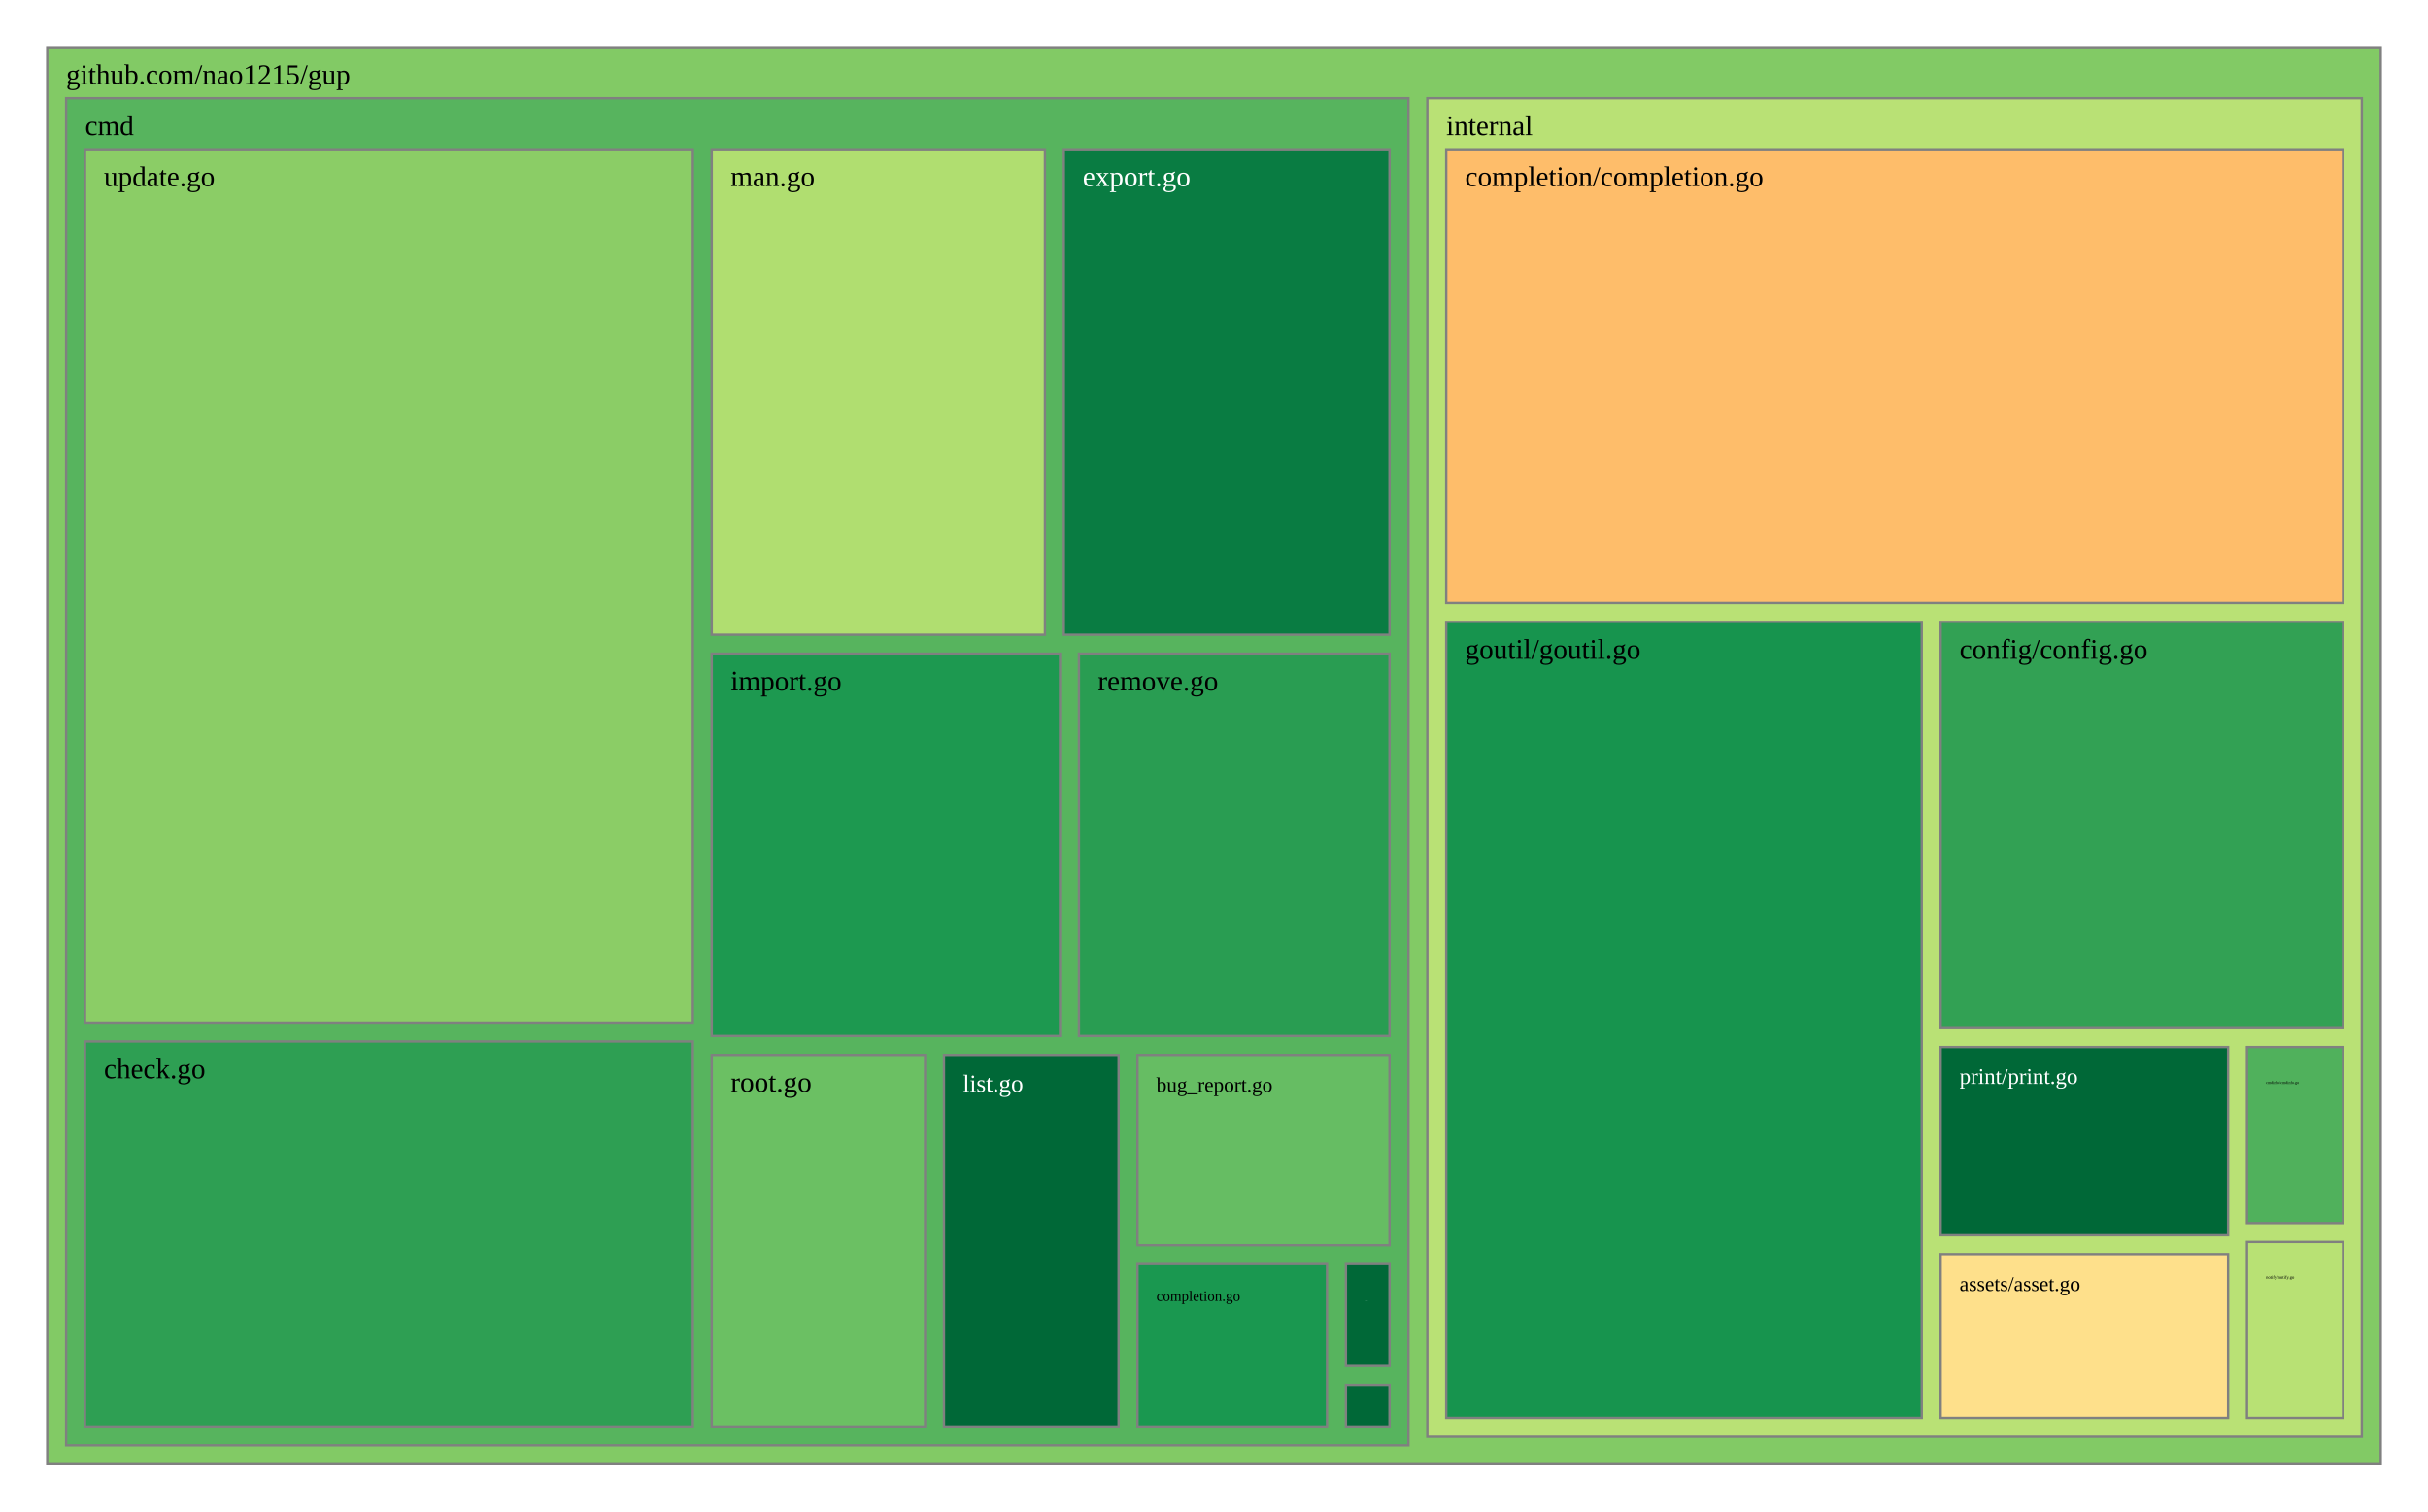
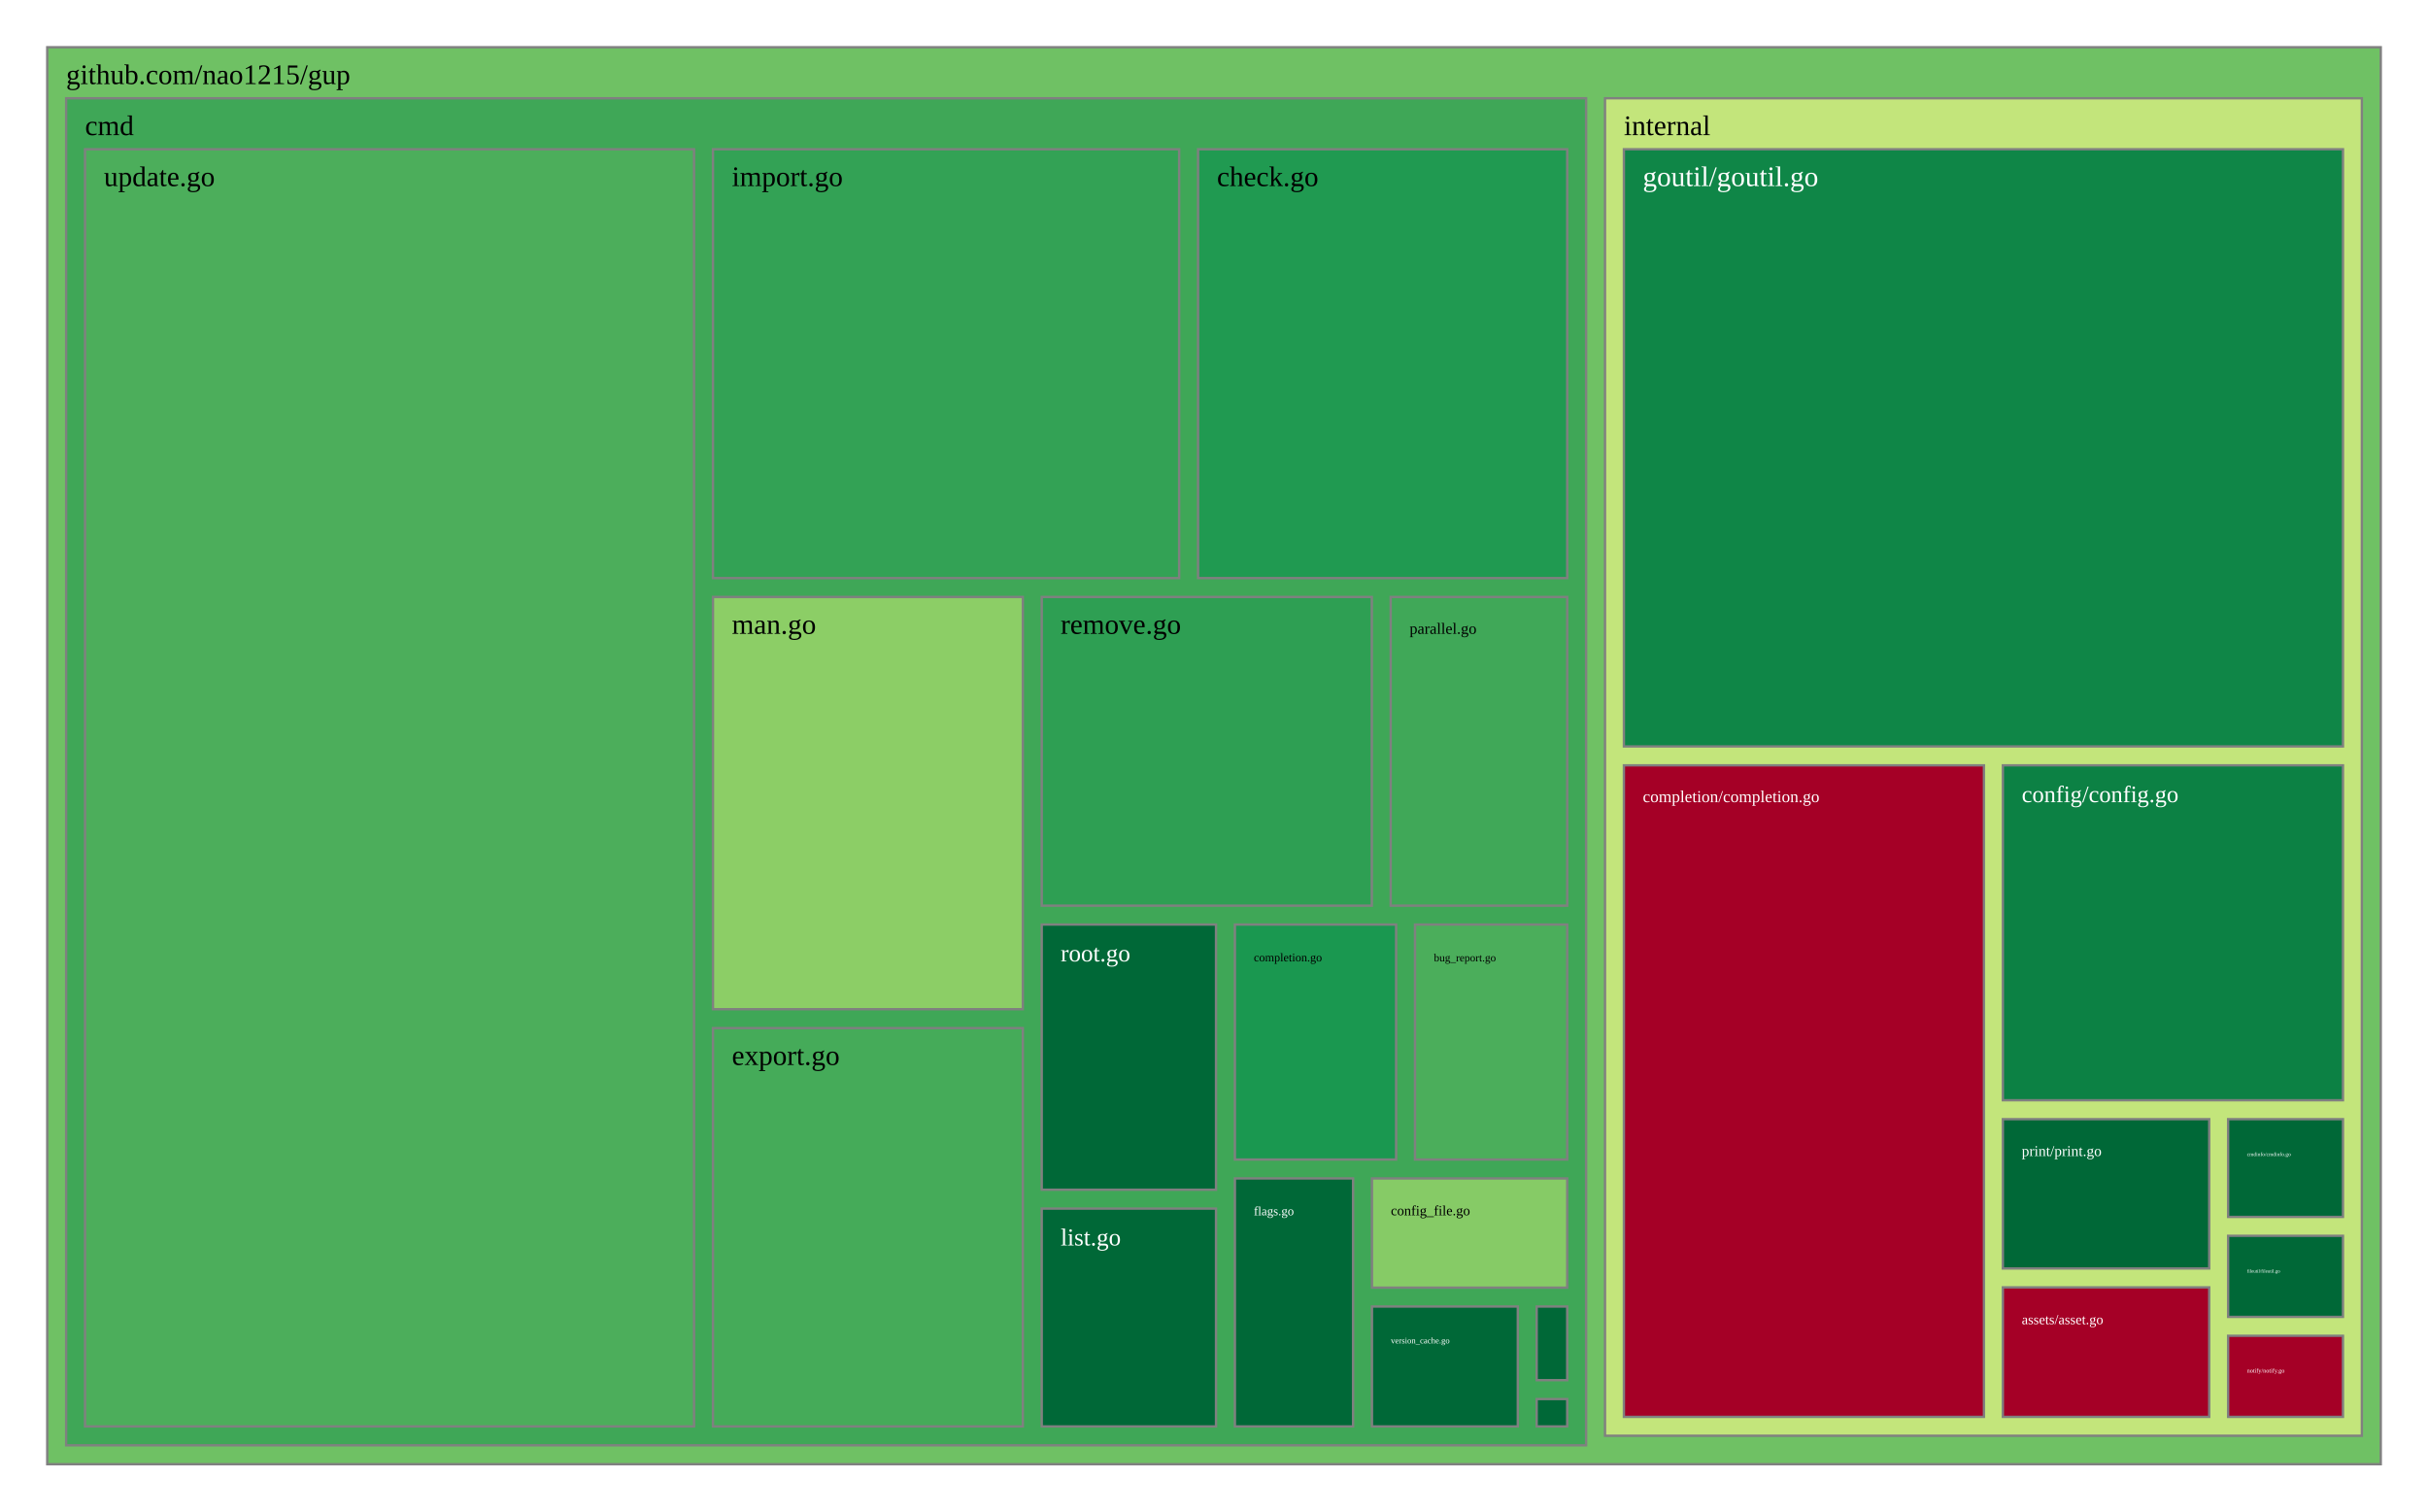
<svg xmlns="http://www.w3.org/2000/svg" viewBox="0 0 1028 640" style="background: white none repeat scroll 0% 0%;">
  <g>
-     <rect x="20" y="20" width="988" height="600" style="fill: rgb(130, 202, 101);opacity:1;fill-opacity:1.00;stroke:rgb(128,128,128);stroke-width:1px;stroke-opacity:1.00;" />
+     <rect x="20" y="20" width="988" height="600" style="fill: rgb(111, 193, 100);opacity:1;fill-opacity:1.00;stroke:rgb(128,128,128);stroke-width:1px;stroke-opacity:1.00;" />
    <text data-notex="1" text-anchor="start" transform="translate(28,35.6) scale(1)" style="font-family: Open Sans, verdana, arial, sans-serif !important; font-size: 12px; fill: rgb(0, 0, 0); fill-opacity: 1.00; white-space: pre;" data-math="N">github.com/nao1215/gup</text>
  </g>
  <g>
-     <rect x="28" y="41.6" width="568.321" height="570.4" style="fill: rgb(87, 180, 94);opacity:1;fill-opacity:1.00;stroke:rgb(128,128,128);stroke-width:1px;stroke-opacity:1.00;" />
+     <rect x="28" y="41.6" width="643.547" height="570.4" style="fill: rgb(63, 167, 87);opacity:1;fill-opacity:1.00;stroke:rgb(128,128,128);stroke-width:1px;stroke-opacity:1.00;" />
    <text data-notex="1" text-anchor="start" transform="translate(36,57.2) scale(1)" style="font-family: Open Sans, verdana, arial, sans-serif !important; font-size: 12px; fill: rgb(0, 0, 0); fill-opacity: 1.00; white-space: pre;" data-math="N">cmd</text>
  </g>
  <g>
-     <rect x="604.321" y="41.6" width="395.679" height="566.762" style="fill: rgb(185, 225, 117);opacity:1;fill-opacity:1.00;stroke:rgb(128,128,128);stroke-width:1px;stroke-opacity:1.00;" />
-     <text data-notex="1" text-anchor="start" transform="translate(612.3212,57.2) scale(1)" style="font-family: Open Sans, verdana, arial, sans-serif !important; font-size: 12px; fill: rgb(0, 0, 0); fill-opacity: 1.00; white-space: pre;" data-math="N">internal</text>
+     <rect x="679.547" y="41.6" width="320.453" height="566.355" style="fill: rgb(195, 229, 123);opacity:1;fill-opacity:1.00;stroke:rgb(128,128,128);stroke-width:1px;stroke-opacity:1.00;" />
+     <text data-notex="1" text-anchor="start" transform="translate(687.5469,57.2) scale(1)" style="font-family: Open Sans, verdana, arial, sans-serif !important; font-size: 12px; fill: rgb(0, 0, 0); fill-opacity: 1.00; white-space: pre;" data-math="N">internal</text>
  </g>
  <g>
-     <rect x="481.61" y="446.671" width="106.711" height="80.569" style="fill: rgb(102, 189, 99);opacity:1;fill-opacity:1.00;stroke:rgb(128,128,128);stroke-width:1px;stroke-opacity:1.00;" />
-     <text data-notex="1" text-anchor="start" transform="translate(489.6103,462.2711) scale(0.72685)" style="font-family: Open Sans, verdana, arial, sans-serif !important; font-size: 12px; fill: rgb(0, 0, 0); fill-opacity: 1.00; white-space: pre;" data-math="N">bug_report.go</text>
+     <rect x="599.105" y="391.492" width="64.441" height="99.498" style="fill: rgb(75, 174, 91);opacity:1;fill-opacity:1.00;stroke:rgb(128,128,128);stroke-width:1px;stroke-opacity:1.00;" />
+     <text data-notex="1" text-anchor="start" transform="translate(607.1055,407.0921) scale(0.388152)" style="font-family: Open Sans, verdana, arial, sans-serif !important; font-size: 12px; fill: rgb(0, 0, 0); fill-opacity: 1.00; white-space: pre;" data-math="N">bug_report.go</text>
  </g>
  <g>
-     <rect x="569.849" y="586.413" width="18.472" height="17.587" style="fill: rgb(0, 104, 55);opacity:1;fill-opacity:1.00;stroke:rgb(128,128,128);stroke-width:1px;stroke-opacity:1.00;" />
+     <rect x="650.623" y="592.412" width="12.923" height="11.588" style="fill: rgb(0, 104, 55);opacity:1;fill-opacity:1.00;stroke:rgb(128,128,128);stroke-width:1px;stroke-opacity:1.00;" />
  </g>
  <g>
-     <rect x="36" y="440.979" width="257.35" height="163.021" style="fill: rgb(46, 159, 83);opacity:1;fill-opacity:1.00;stroke:rgb(128,128,128);stroke-width:1px;stroke-opacity:1.00;" />
-     <text data-notex="1" text-anchor="start" transform="translate(44,456.5786) scale(1)" style="font-family: Open Sans, verdana, arial, sans-serif !important; font-size: 12px; fill: rgb(0, 0, 0); fill-opacity: 1.00; white-space: pre;" data-math="N">check.go</text>
+     <rect x="507.246" y="63.2" width="156.301" height="181.585" style="fill: rgb(32, 154, 81);opacity:1;fill-opacity:1.00;stroke:rgb(128,128,128);stroke-width:1px;stroke-opacity:1.00;" />
+     <text data-notex="1" text-anchor="start" transform="translate(515.2457,78.8) scale(1)" style="font-family: Open Sans, verdana, arial, sans-serif !important; font-size: 12px; fill: rgb(0, 0, 0); fill-opacity: 1.00; white-space: pre;" data-math="N">check.go</text>
  </g>
  <g>
-     <rect x="481.61" y="535.24" width="80.239" height="68.76" style="fill: rgb(26, 152, 80);opacity:1;fill-opacity:1.00;stroke:rgb(128,128,128);stroke-width:1px;stroke-opacity:1.00;" />
-     <text data-notex="1" text-anchor="start" transform="translate(489.6103,550.8402) scale(0.514737)" style="font-family: Open Sans, verdana, arial, sans-serif !important; font-size: 12px; fill: rgb(0, 0, 0); fill-opacity: 1.00; white-space: pre;" data-math="N">completion.go</text>
+     <rect x="522.851" y="391.492" width="68.254" height="99.498" style="fill: rgb(26, 152, 80);opacity:1;fill-opacity:1.00;stroke:rgb(128,128,128);stroke-width:1px;stroke-opacity:1.00;" />
+     <text data-notex="1" text-anchor="start" transform="translate(530.8514,407.0921) scale(0.418703)" style="font-family: Open Sans, verdana, arial, sans-serif !important; font-size: 12px; fill: rgb(0, 0, 0); fill-opacity: 1.00; white-space: pre;" data-math="N">completion.go</text>
  </g>
  <g>
-     <rect x="450.422" y="63.2" width="137.9" height="205.55" style="fill: rgb(9, 124, 66);opacity:1;fill-opacity:1.00;stroke:rgb(128,128,128);stroke-width:1px;stroke-opacity:1.00;" />
-     <text data-notex="1" text-anchor="start" transform="translate(458.4217,78.8) scale(1)" style="font-family: Open Sans, verdana, arial, sans-serif !important; font-size: 12px; fill: rgb(255, 255, 255); fill-opacity: 1.00; white-space: pre;" data-math="N">export.go</text>
+     <rect x="580.879" y="498.99" width="82.668" height="46.245" style="fill: rgb(134, 203, 102);opacity:1;fill-opacity:1.00;stroke:rgb(128,128,128);stroke-width:1px;stroke-opacity:1.00;" />
+     <text data-notex="1" text-anchor="start" transform="translate(588.8789,514.5897) scale(0.496042)" style="font-family: Open Sans, verdana, arial, sans-serif !important; font-size: 12px; fill: rgb(0, 0, 0); fill-opacity: 1.00; white-space: pre;" data-math="N">config_file.go</text>
  </g>
  <g>
-     <rect x="301.35" y="276.75" width="147.458" height="161.921" style="fill: rgb(29, 153, 80);opacity:1;fill-opacity:1.00;stroke:rgb(128,128,128);stroke-width:1px;stroke-opacity:1.00;" />
-     <text data-notex="1" text-anchor="start" transform="translate(309.3504,292.3498) scale(1)" style="font-family: Open Sans, verdana, arial, sans-serif !important; font-size: 12px; fill: rgb(0, 0, 0); fill-opacity: 1.00; white-space: pre;" data-math="N">import.go</text>
+     <rect x="301.869" y="435.337" width="131.2" height="168.663" style="fill: rgb(69, 171, 89);opacity:1;fill-opacity:1.00;stroke:rgb(128,128,128);stroke-width:1px;stroke-opacity:1.00;" />
+     <text data-notex="1" text-anchor="start" transform="translate(309.8692,450.9371) scale(1)" style="font-family: Open Sans, verdana, arial, sans-serif !important; font-size: 12px; fill: rgb(0, 0, 0); fill-opacity: 1.00; white-space: pre;" data-math="N">export.go</text>
  </g>
  <g>
-     <rect x="399.674" y="446.671" width="73.936" height="157.329" style="fill: rgb(0, 104, 55);opacity:1;fill-opacity:1.00;stroke:rgb(128,128,128);stroke-width:1px;stroke-opacity:1.00;" />
-     <text data-notex="1" text-anchor="start" transform="translate(407.674,462.2711) scale(0.862148)" style="font-family: Open Sans, verdana, arial, sans-serif !important; font-size: 12px; fill: rgb(255, 255, 255); fill-opacity: 1.00; white-space: pre;" data-math="N">list.go</text>
+     <rect x="522.851" y="498.99" width="50.028" height="105.01" style="fill: rgb(0, 104, 55);opacity:1;fill-opacity:1.00;stroke:rgb(128,128,128);stroke-width:1px;stroke-opacity:1.00;" />
+     <text data-notex="1" text-anchor="start" transform="translate(530.8514,514.5897) scale(0.443067)" style="font-family: Open Sans, verdana, arial, sans-serif !important; font-size: 12px; fill: rgb(255, 255, 255); fill-opacity: 1.00; white-space: pre;" data-math="N">flags.go</text>
  </g>
  <g>
-     <rect x="301.35" y="63.2" width="141.071" height="205.55" style="fill: rgb(176, 222, 112);opacity:1;fill-opacity:1.00;stroke:rgb(128,128,128);stroke-width:1px;stroke-opacity:1.00;" />
-     <text data-notex="1" text-anchor="start" transform="translate(309.3504,78.8) scale(1)" style="font-family: Open Sans, verdana, arial, sans-serif !important; font-size: 12px; fill: rgb(0, 0, 0); fill-opacity: 1.00; white-space: pre;" data-math="N">man.go</text>
+     <rect x="301.869" y="63.2" width="197.376" height="181.585" style="fill: rgb(51, 162, 85);opacity:1;fill-opacity:1.00;stroke:rgb(128,128,128);stroke-width:1px;stroke-opacity:1.00;" />
+     <text data-notex="1" text-anchor="start" transform="translate(309.8692,78.8) scale(1)" style="font-family: Open Sans, verdana, arial, sans-serif !important; font-size: 12px; fill: rgb(0, 0, 0); fill-opacity: 1.00; white-space: pre;" data-math="N">import.go</text>
  </g>
  <g>
-     <rect x="456.808" y="276.75" width="131.513" height="161.921" style="fill: rgb(41, 157, 82);opacity:1;fill-opacity:1.00;stroke:rgb(128,128,128);stroke-width:1px;stroke-opacity:1.00;" />
-     <text data-notex="1" text-anchor="start" transform="translate(464.808,292.3498) scale(1)" style="font-family: Open Sans, verdana, arial, sans-serif !important; font-size: 12px; fill: rgb(0, 0, 0); fill-opacity: 1.00; white-space: pre;" data-math="N">remove.go</text>
+     <rect x="441.069" y="511.769" width="73.783" height="92.231" style="fill: rgb(0, 104, 55);opacity:1;fill-opacity:1.00;stroke:rgb(128,128,128);stroke-width:1px;stroke-opacity:1.00;" />
+     <text data-notex="1" text-anchor="start" transform="translate(449.0688,527.3691) scale(0.859859)" style="font-family: Open Sans, verdana, arial, sans-serif !important; font-size: 12px; fill: rgb(255, 255, 255); fill-opacity: 1.00; white-space: pre;" data-math="N">list.go</text>
  </g>
  <g>
-     <rect x="301.35" y="446.671" width="90.324" height="157.329" style="fill: rgb(107, 192, 99);opacity:1;fill-opacity:1.00;stroke:rgb(128,128,128);stroke-width:1px;stroke-opacity:1.00;" />
-     <text data-notex="1" text-anchor="start" transform="translate(309.3504,462.2711) scale(1)" style="font-family: Open Sans, verdana, arial, sans-serif !important; font-size: 12px; fill: rgb(0, 0, 0); fill-opacity: 1.00; white-space: pre;" data-math="N">root.go</text>
+     <rect x="301.869" y="252.785" width="131.2" height="174.552" style="fill: rgb(140, 206, 102);opacity:1;fill-opacity:1.00;stroke:rgb(128,128,128);stroke-width:1px;stroke-opacity:1.00;" />
+     <text data-notex="1" text-anchor="start" transform="translate(309.8692,268.3855) scale(1)" style="font-family: Open Sans, verdana, arial, sans-serif !important; font-size: 12px; fill: rgb(0, 0, 0); fill-opacity: 1.00; white-space: pre;" data-math="N">man.go</text>
  </g>
  <g>
-     <rect x="36" y="63.2" width="257.35" height="369.779" style="fill: rgb(139, 205, 102);opacity:1;fill-opacity:1.00;stroke:rgb(128,128,128);stroke-width:1px;stroke-opacity:1.00;" />
+     <rect x="588.811" y="252.785" width="74.736" height="130.707" style="fill: rgb(64, 168, 88);opacity:1;fill-opacity:1.00;stroke:rgb(128,128,128);stroke-width:1px;stroke-opacity:1.00;" />
+     <text data-notex="1" text-anchor="start" transform="translate(596.8112,268.3855) scale(0.556209)" style="font-family: Open Sans, verdana, arial, sans-serif !important; font-size: 12px; fill: rgb(0, 0, 0); fill-opacity: 1.00; white-space: pre;" data-math="N">parallel.go</text>
+   </g>
+   <g>
+     <rect x="441.069" y="252.785" width="139.742" height="130.707" style="fill: rgb(46, 159, 83);opacity:1;fill-opacity:1.00;stroke:rgb(128,128,128);stroke-width:1px;stroke-opacity:1.00;" />
+     <text data-notex="1" text-anchor="start" transform="translate(449.0688,268.3855) scale(1)" style="font-family: Open Sans, verdana, arial, sans-serif !important; font-size: 12px; fill: rgb(0, 0, 0); fill-opacity: 1.00; white-space: pre;" data-math="N">remove.go</text>
+   </g>
+   <g>
+     <rect x="441.069" y="391.492" width="73.783" height="112.277" style="fill: rgb(0, 104, 55);opacity:1;fill-opacity:1.00;stroke:rgb(128,128,128);stroke-width:1px;stroke-opacity:1.00;" />
+     <text data-notex="1" text-anchor="start" transform="translate(449.0688,407.0921) scale(0.859859)" style="font-family: Open Sans, verdana, arial, sans-serif !important; font-size: 12px; fill: rgb(255, 255, 255); fill-opacity: 1.00; white-space: pre;" data-math="N">root.go</text>
+   </g>
+   <g>
+     <rect x="36" y="63.2" width="257.869" height="540.8" style="fill: rgb(76, 174, 91);opacity:1;fill-opacity:1.00;stroke:rgb(128,128,128);stroke-width:1px;stroke-opacity:1.00;" />
    <text data-notex="1" text-anchor="start" transform="translate(44,78.8) scale(1)" style="font-family: Open Sans, verdana, arial, sans-serif !important; font-size: 12px; fill: rgb(0, 0, 0); fill-opacity: 1.00; white-space: pre;" data-math="N">update.go</text>
  </g>
  <g>
-     <rect x="569.849" y="535.24" width="18.472" height="43.173" style="fill: rgb(0, 104, 55);opacity:1;fill-opacity:1.00;stroke:rgb(128,128,128);stroke-width:1px;stroke-opacity:1.00;" />
-     <text data-notex="1" text-anchor="start" transform="translate(577.8495,550.8402) scale(0.025747)" style="font-family: Open Sans, verdana, arial, sans-serif !important; font-size: 12px; fill: rgb(255, 255, 255); fill-opacity: 1.00; white-space: pre;" data-math="N">version.go</text>
+     <rect x="650.623" y="553.235" width="12.923" height="31.177" style="fill: rgb(0, 104, 55);opacity:1;fill-opacity:1.00;stroke:rgb(128,128,128);stroke-width:1px;stroke-opacity:1.00;" />
  </g>
  <g>
-     <rect x="821.668" y="531.01" width="121.696" height="69.353" style="fill: rgb(254, 224, 139);opacity:1;fill-opacity:1.00;stroke:rgb(128,128,128);stroke-width:1px;stroke-opacity:1.00;" />
-     <text data-notex="1" text-anchor="start" transform="translate(829.6678,546.6097) scale(0.734001)" style="font-family: Open Sans, verdana, arial, sans-serif !important; font-size: 12px; fill: rgb(0, 0, 0); fill-opacity: 1.00; white-space: pre;" data-math="N">assets/asset.go</text>
+     <rect x="580.879" y="553.235" width="61.745" height="50.765" style="fill: rgb(0, 104, 55);opacity:1;fill-opacity:1.00;stroke:rgb(128,128,128);stroke-width:1px;stroke-opacity:1.00;" />
+     <text data-notex="1" text-anchor="start" transform="translate(588.8789,568.8346) scale(0.297817)" style="font-family: Open Sans, verdana, arial, sans-serif !important; font-size: 12px; fill: rgb(255, 255, 255); fill-opacity: 1.00; white-space: pre;" data-math="N">version_cache.go</text>
  </g>
  <g>
-     <rect x="951.364" y="443.343" width="40.636" height="74.509" style="fill: rgb(80, 177, 92);opacity:1;fill-opacity:1.00;stroke:rgb(128,128,128);stroke-width:1px;stroke-opacity:1.00;" />
-     <text data-notex="1" text-anchor="start" transform="translate(959.3639,458.9434) scale(0.14257)" style="font-family: Open Sans, verdana, arial, sans-serif !important; font-size: 12px; fill: rgb(0, 0, 0); fill-opacity: 1.00; white-space: pre;" data-math="N">cmdinfo/cmdinfo.go</text>
+     <rect x="847.996" y="545.116" width="87.375" height="54.839" style="fill: rgb(165, 0, 38);opacity:1;fill-opacity:1.00;stroke:rgb(128,128,128);stroke-width:1px;stroke-opacity:1.00;" />
+     <text data-notex="1" text-anchor="start" transform="translate(855.9958,560.7158) scale(0.495661)" style="font-family: Open Sans, verdana, arial, sans-serif !important; font-size: 12px; fill: rgb(255, 255, 255); fill-opacity: 1.00; white-space: pre;" data-math="N">assets/asset.go</text>
  </g>
  <g>
-     <rect x="612.321" y="63.2" width="379.679" height="192.123" style="fill: rgb(254, 189, 106);opacity:1;fill-opacity:1.00;stroke:rgb(128,128,128);stroke-width:1px;stroke-opacity:1.00;" />
-     <text data-notex="1" text-anchor="start" transform="translate(620.3212,78.8) scale(1)" style="font-family: Open Sans, verdana, arial, sans-serif !important; font-size: 12px; fill: rgb(0, 0, 0); fill-opacity: 1.00; white-space: pre;" data-math="N">completion/completion.go</text>
+     <rect x="943.371" y="473.898" width="48.629" height="41.39" style="fill: rgb(0, 104, 55);opacity:1;fill-opacity:1.00;stroke:rgb(128,128,128);stroke-width:1px;stroke-opacity:1.00;" />
+     <text data-notex="1" text-anchor="start" transform="translate(951.371,489.4977) scale(0.188825)" style="font-family: Open Sans, verdana, arial, sans-serif !important; font-size: 12px; fill: rgb(255, 255, 255); fill-opacity: 1.00; white-space: pre;" data-math="N">cmdinfo/cmdinfo.go</text>
  </g>
  <g>
-     <rect x="821.668" y="263.323" width="170.332" height="172.021" style="fill: rgb(50, 161, 84);opacity:1;fill-opacity:1.00;stroke:rgb(128,128,128);stroke-width:1px;stroke-opacity:1.00;" />
-     <text data-notex="1" text-anchor="start" transform="translate(829.6678,278.9229) scale(1)" style="font-family: Open Sans, verdana, arial, sans-serif !important; font-size: 12px; fill: rgb(0, 0, 0); fill-opacity: 1.00; white-space: pre;" data-math="N">config/config.go</text>
+     <rect x="687.547" y="324.069" width="152.449" height="275.887" style="fill: rgb(165, 0, 38);opacity:1;fill-opacity:1.00;stroke:rgb(128,128,128);stroke-width:1px;stroke-opacity:1.00;" />
+     <text data-notex="1" text-anchor="start" transform="translate(695.5469,339.6687) scale(0.592226)" style="font-family: Open Sans, verdana, arial, sans-serif !important; font-size: 12px; fill: rgb(255, 255, 255); fill-opacity: 1.00; white-space: pre;" data-math="N">completion/completion.go</text>
  </g>
  <g>
-     <rect x="612.321" y="263.323" width="201.347" height="337.039" style="fill: rgb(23, 148, 78);opacity:1;fill-opacity:1.00;stroke:rgb(128,128,128);stroke-width:1px;stroke-opacity:1.00;" />
-     <text data-notex="1" text-anchor="start" transform="translate(620.3212,278.9229) scale(1)" style="font-family: Open Sans, verdana, arial, sans-serif !important; font-size: 12px; fill: rgb(0, 0, 0); fill-opacity: 1.00; white-space: pre;" data-math="N">goutil/goutil.go</text>
+     <rect x="847.996" y="324.069" width="144.004" height="141.829" style="fill: rgb(12, 129, 68);opacity:1;fill-opacity:1.00;stroke:rgb(128,128,128);stroke-width:1px;stroke-opacity:1.00;" />
+     <text data-notex="1" text-anchor="start" transform="translate(855.9958,339.6687) scale(0.833361)" style="font-family: Open Sans, verdana, arial, sans-serif !important; font-size: 12px; fill: rgb(255, 255, 255); fill-opacity: 1.00; white-space: pre;" data-math="N">config/config.go</text>
  </g>
  <g>
-     <rect x="951.364" y="525.853" width="40.636" height="74.509" style="fill: rgb(184, 225, 116);opacity:1;fill-opacity:1.00;stroke:rgb(128,128,128);stroke-width:1px;stroke-opacity:1.00;" />
-     <text data-notex="1" text-anchor="start" transform="translate(959.3639,541.4528) scale(0.160391)" style="font-family: Open Sans, verdana, arial, sans-serif !important; font-size: 12px; fill: rgb(0, 0, 0); fill-opacity: 1.00; white-space: pre;" data-math="N">notify/notify.go</text>
+     <rect x="943.371" y="523.287" width="48.629" height="34.334" style="fill: rgb(0, 104, 55);opacity:1;fill-opacity:1.00;stroke:rgb(128,128,128);stroke-width:1px;stroke-opacity:1.00;" />
+     <text data-notex="1" text-anchor="start" transform="translate(951.371,538.8873) scale(0.169943)" style="font-family: Open Sans, verdana, arial, sans-serif !important; font-size: 12px; fill: rgb(255, 255, 255); fill-opacity: 1.00; white-space: pre;" data-math="N">fileutil/fileutil.go</text>
  </g>
  <g>
-     <rect x="821.668" y="443.343" width="121.696" height="79.666" style="fill: rgb(0, 104, 55);opacity:1;fill-opacity:1.00;stroke:rgb(128,128,128);stroke-width:1px;stroke-opacity:1.00;" />
-     <text data-notex="1" text-anchor="start" transform="translate(829.6678,458.9434) scale(0.78643)" style="font-family: Open Sans, verdana, arial, sans-serif !important; font-size: 12px; fill: rgb(255, 255, 255); fill-opacity: 1.00; white-space: pre;" data-math="N">print/print.go</text>
+     <rect x="687.547" y="63.2" width="304.453" height="252.869" style="fill: rgb(15, 134, 71);opacity:1;fill-opacity:1.00;stroke:rgb(128,128,128);stroke-width:1px;stroke-opacity:1.00;" />
+     <text data-notex="1" text-anchor="start" transform="translate(695.5469,78.8) scale(1)" style="font-family: Open Sans, verdana, arial, sans-serif !important; font-size: 12px; fill: rgb(255, 255, 255); fill-opacity: 1.00; white-space: pre;" data-math="N">goutil/goutil.go</text>
+   </g>
+   <g>
+     <rect x="943.371" y="565.621" width="48.629" height="34.334" style="fill: rgb(165, 0, 38);opacity:1;fill-opacity:1.00;stroke:rgb(128,128,128);stroke-width:1px;stroke-opacity:1.00;" />
+     <text data-notex="1" text-anchor="start" transform="translate(951.371,581.2213) scale(0.212429)" style="font-family: Open Sans, verdana, arial, sans-serif !important; font-size: 12px; fill: rgb(255, 255, 255); fill-opacity: 1.00; white-space: pre;" data-math="N">notify/notify.go</text>
+   </g>
+   <g>
+     <rect x="847.996" y="473.898" width="87.375" height="63.218" style="fill: rgb(0, 104, 55);opacity:1;fill-opacity:1.00;stroke:rgb(128,128,128);stroke-width:1px;stroke-opacity:1.00;" />
+     <text data-notex="1" text-anchor="start" transform="translate(855.9958,489.4977) scale(0.531065)" style="font-family: Open Sans, verdana, arial, sans-serif !important; font-size: 12px; fill: rgb(255, 255, 255); fill-opacity: 1.00; white-space: pre;" data-math="N">print/print.go</text>
  </g>
</svg>
